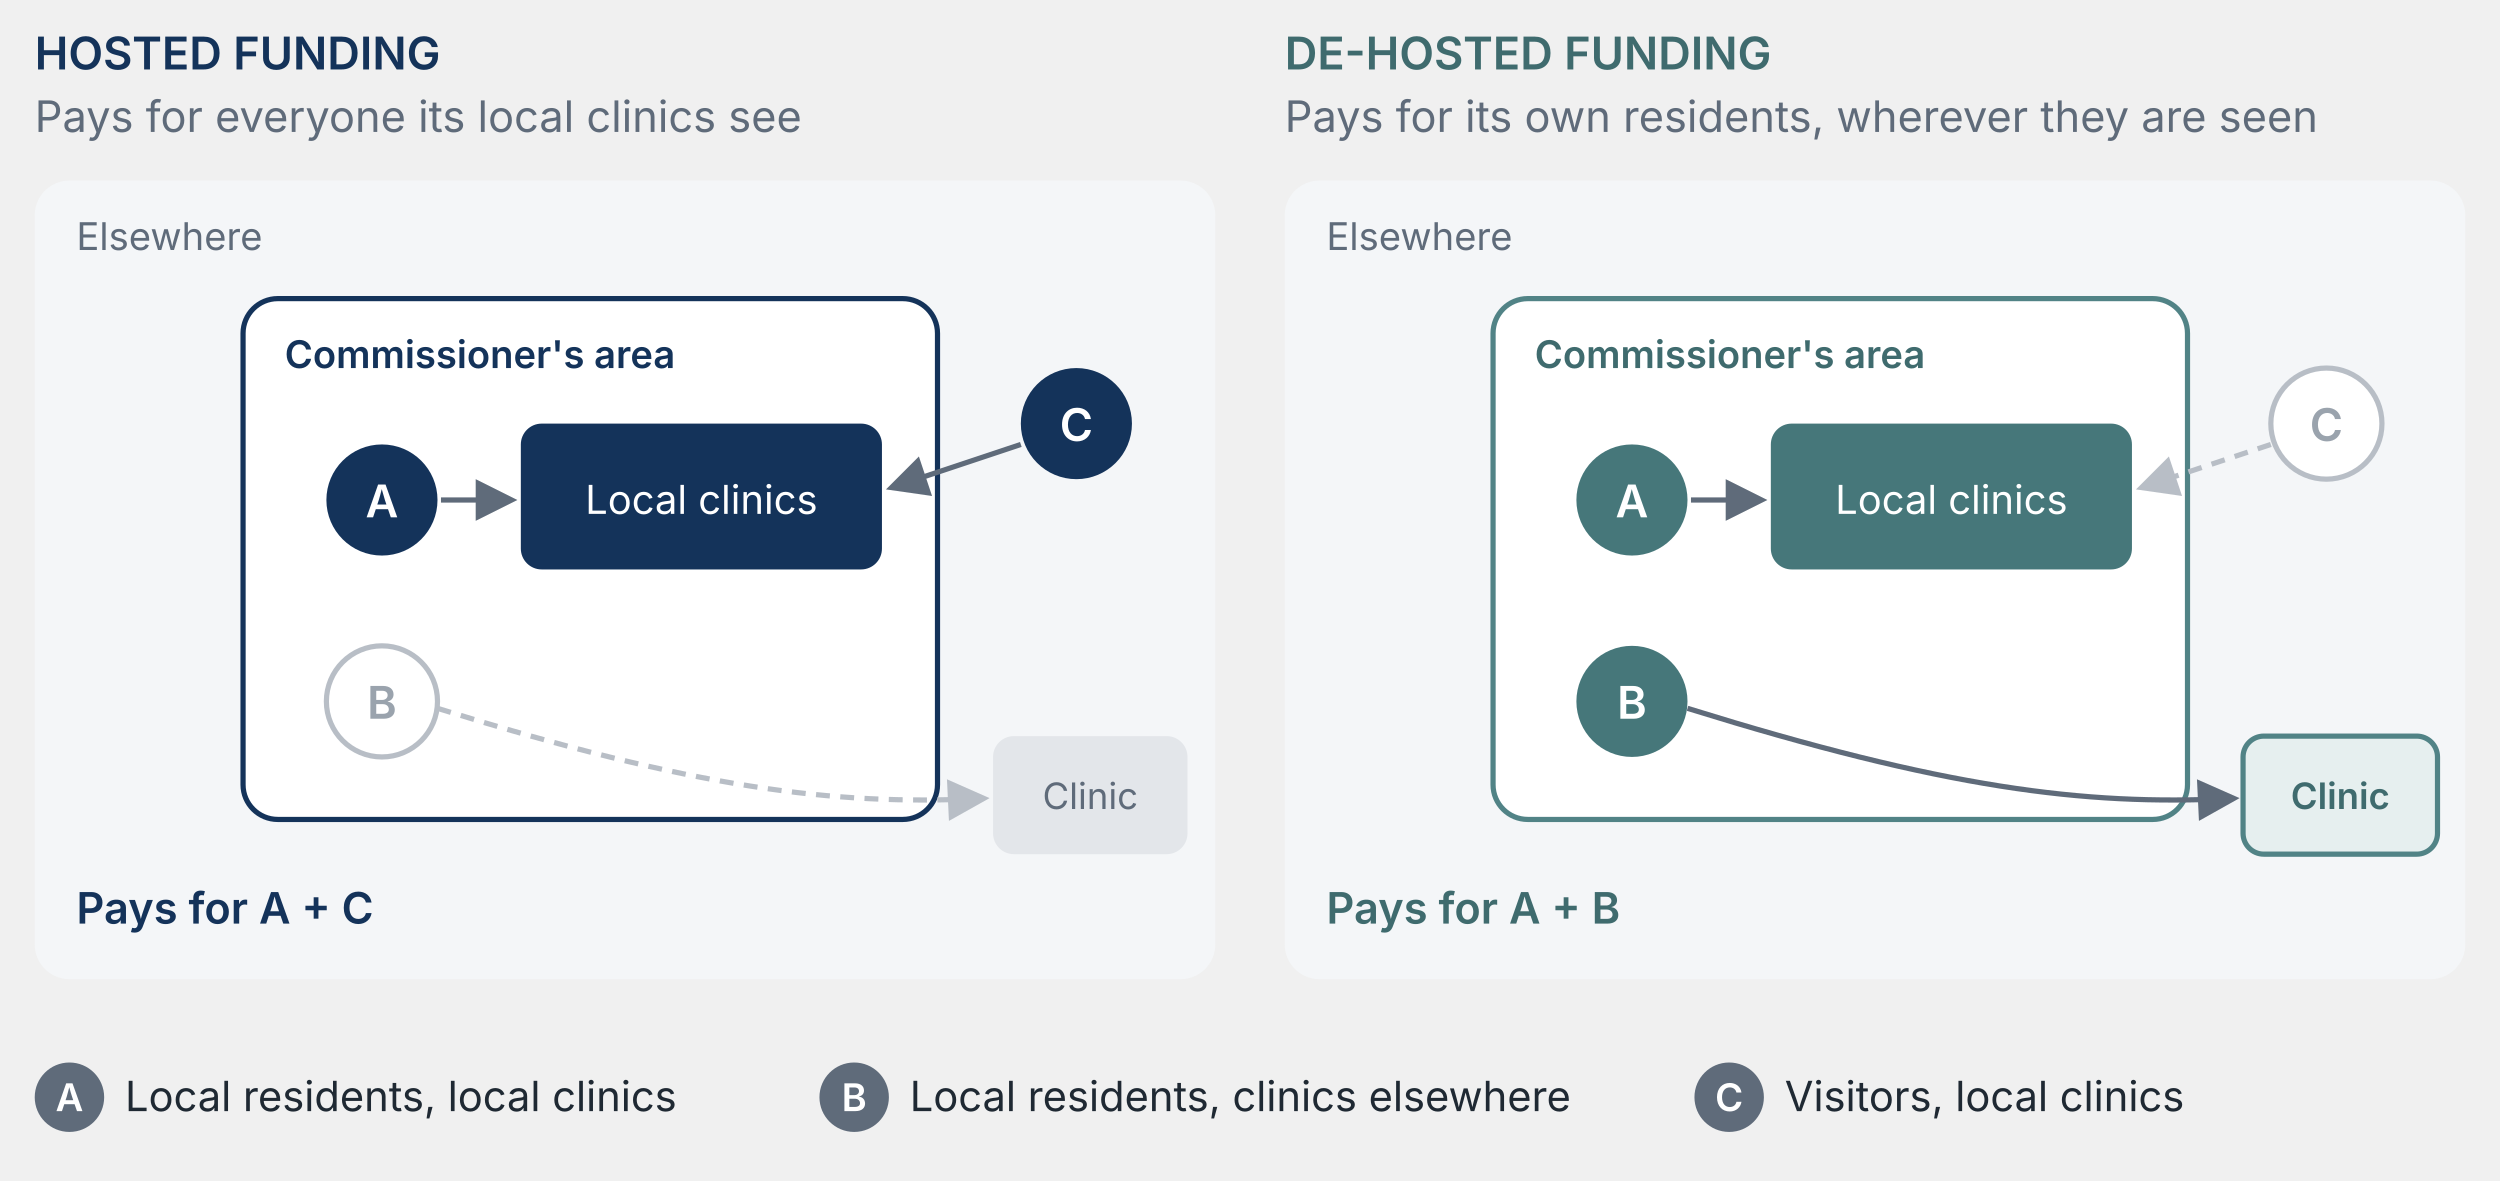
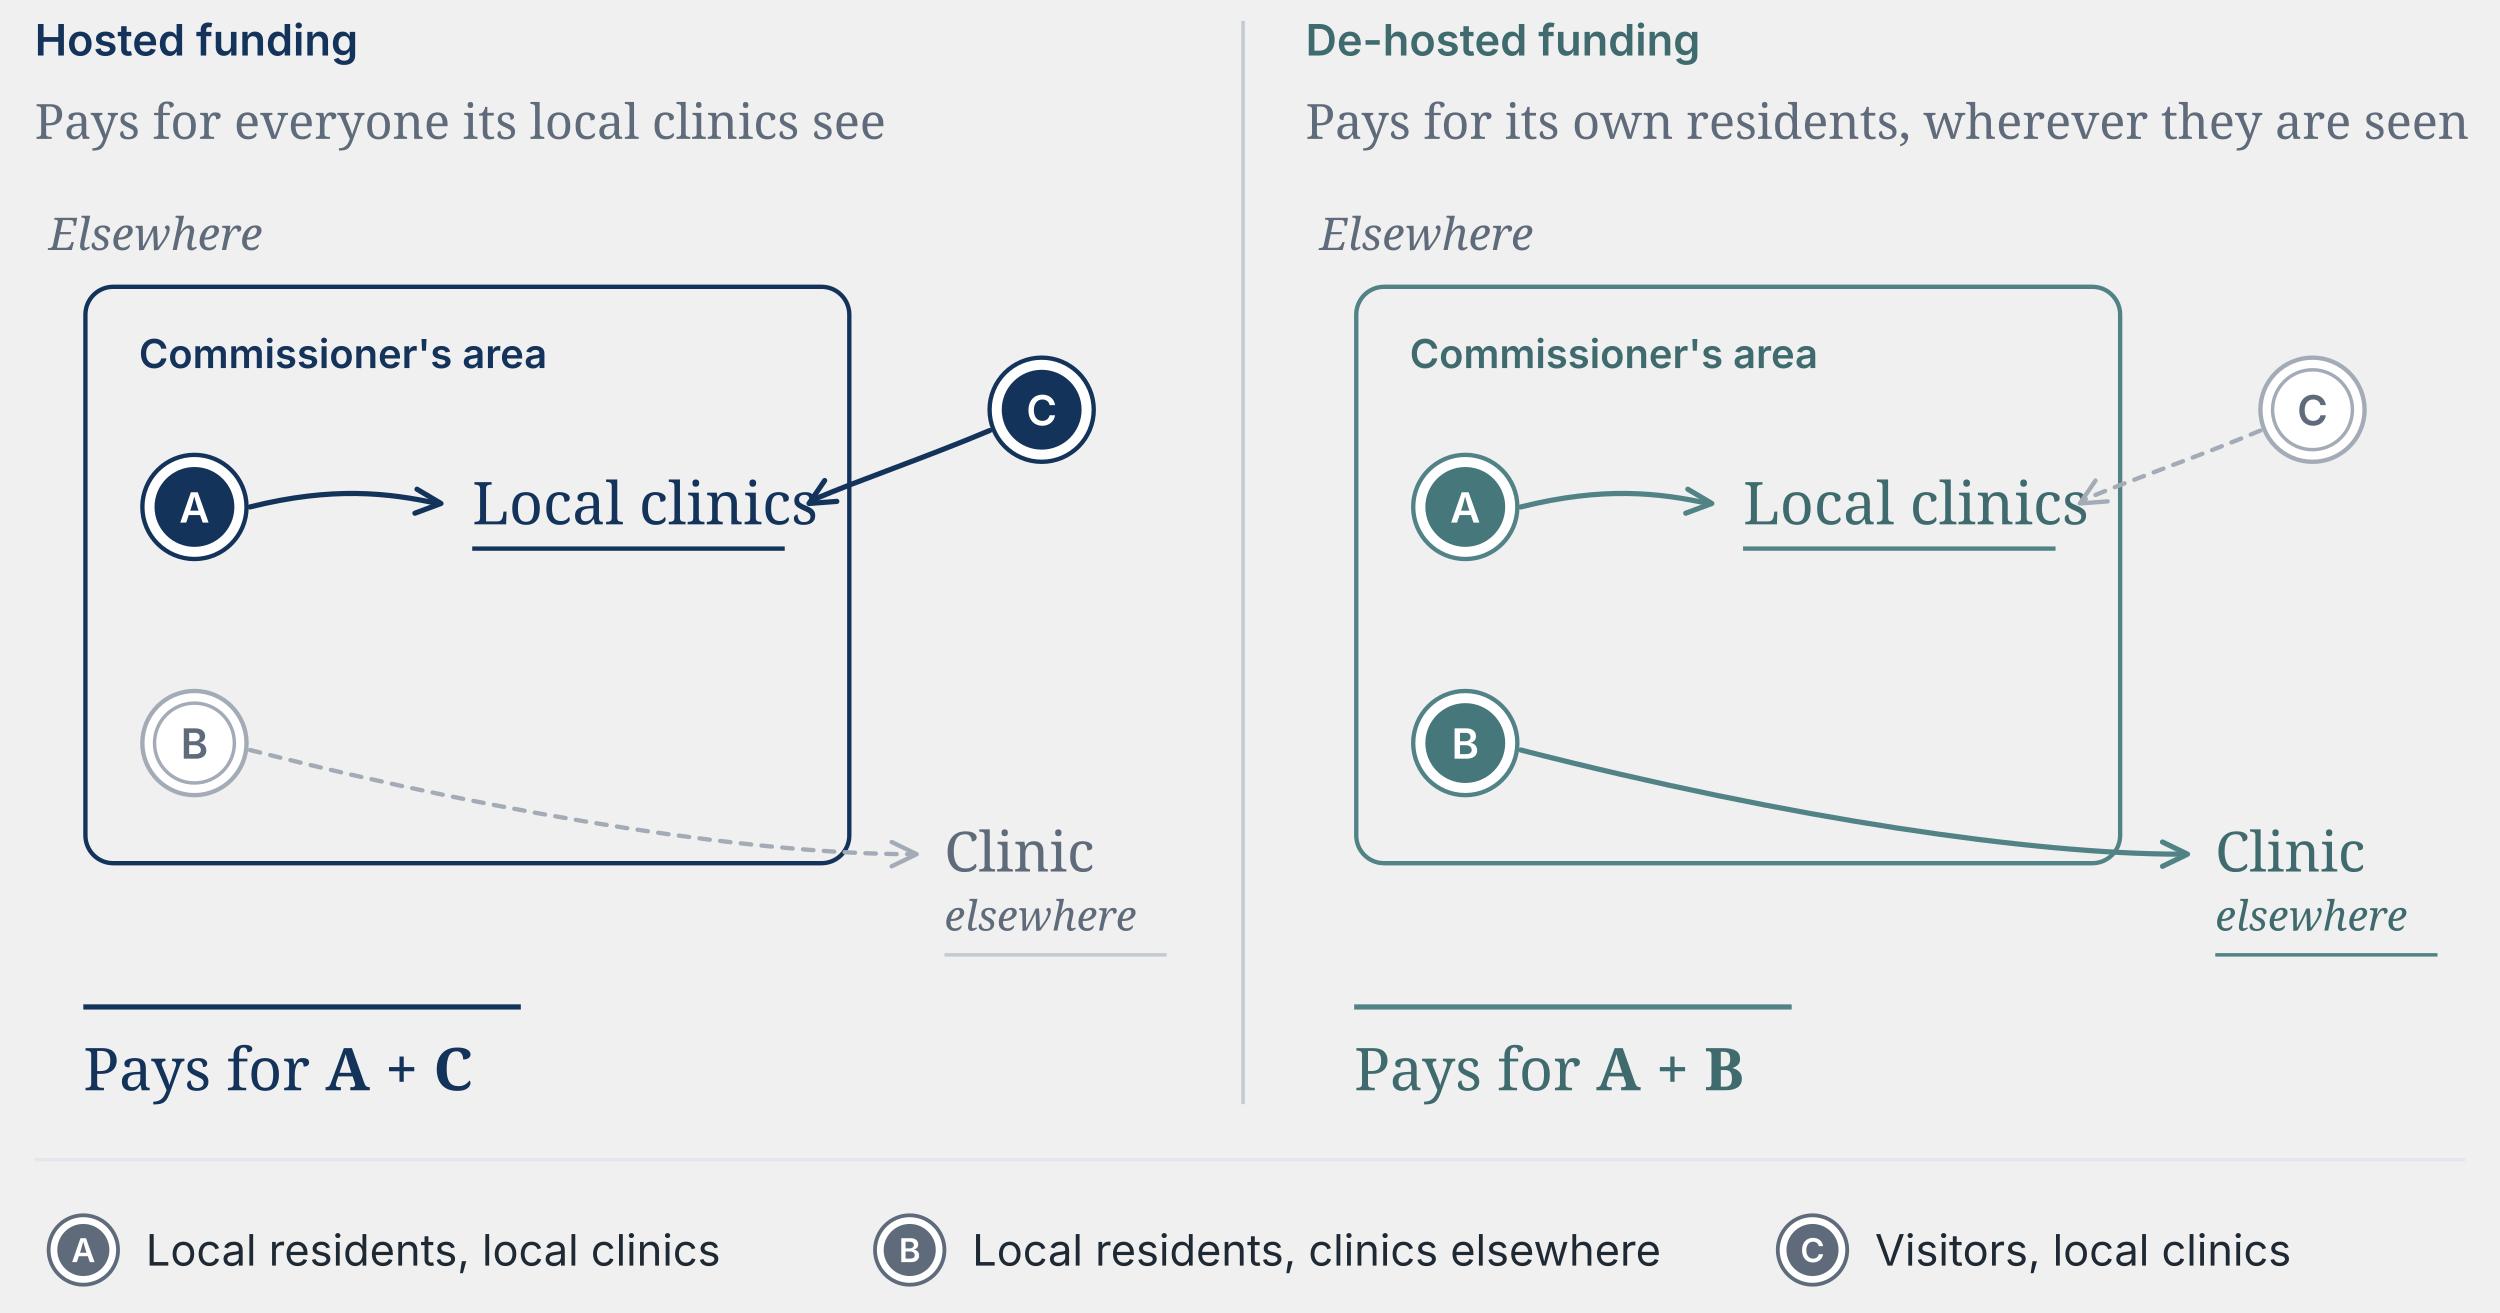
- <svg xmlns="http://www.w3.org/2000/svg" viewBox="0 0 720 340" font-family="Inter, -apple-system, Segoe UI, Roboto, sans-serif">
-   <defs>
-     <marker id="ar" markerWidth="8" markerHeight="8" refX="6" refY="4" orient="auto">
-       <path d="M0,0 L8,4 L0,8 z" fill="#5f6b7a" />
-     </marker>
-     <marker id="arg" markerWidth="8" markerHeight="8" refX="6" refY="4" orient="auto">
-       <path d="M0,0 L8,4 L0,8 z" fill="#b8bec6" />
-     </marker>
-   </defs>
-   <text x="10" y="20" font-size="13" font-weight="600" fill="#14335a">HOSTED FUNDING</text>
-   <text x="10" y="38" font-size="12.5" fill="#5f6b7a">Pays for everyone its local clinics see</text>
-   <text x="370" y="20" font-size="13" font-weight="600" fill="#3f6b6e">DE-HOSTED FUNDING</text>
-   <text x="370" y="38" font-size="12.5" fill="#5f6b7a">Pays for its own residents, wherever they are seen</text>
-   <g transform="translate(0,52)">
-     <rect x="10" y="0" width="340" height="230" rx="10" fill="#f4f6f8" />
-     <text x="22" y="20" font-size="11" fill="#5f6b7a">Elsewhere</text>
-     <rect x="70" y="34" width="200" height="150" rx="10" fill="#fff" stroke="#14335a" stroke-width="1.5" />
-     <text x="82" y="54" font-size="11" fill="#14335a" font-weight="600">Commissioner's area</text>
-     <rect x="150" y="70" width="104" height="42" rx="6" fill="#14335a" />
-     <text x="202" y="96" font-size="11.5" fill="#fff" text-anchor="middle">Local clinics</text>
-     <circle cx="110" cy="92" r="16" fill="#14335a" />
-     <text x="110" y="97" font-size="13" fill="#fff" text-anchor="middle" font-weight="600">A</text>
-     <line x1="127" y1="92" x2="146" y2="92" stroke="#5f6b7a" stroke-width="1.5" marker-end="url(#ar)" />
-     <circle cx="110" cy="150" r="16" fill="#fff" stroke="#b8bec6" stroke-width="1.5" />
-     <text x="110" y="155" font-size="13" fill="#9aa3ad" text-anchor="middle" font-weight="600">B</text>
-     <rect x="286" y="160" width="56" height="34" rx="6" fill="#e3e6ea" />
-     <text x="314" y="181" font-size="10.5" fill="#5f6b7a" text-anchor="middle">Clinic</text>
-     <path d="M126,152 C200,175 240,180 282,178" fill="none" stroke="#b8bec6" stroke-width="1.5" stroke-dasharray="4 3" marker-end="url(#arg)" />
-     <circle cx="310" cy="70" r="16" fill="#14335a" />
-     <text x="310" y="75" font-size="13" fill="#fff" text-anchor="middle" font-weight="600">C</text>
-     <line x1="294" y1="76" x2="258" y2="88" stroke="#5f6b7a" stroke-width="1.5" marker-end="url(#ar)" />
-     <text x="22" y="214" font-size="12.5" fill="#14335a" font-weight="600">Pays for A + C</text>
+ <svg xmlns="http://www.w3.org/2000/svg" class="cs-fig-wide" viewBox="0 0 720 378" role="img" aria-label="Under hosted funding a commissioner pays for everyone its local clinics see: local residents and visitors. Under de-hosted funding it pays for its own residents, wherever they are seen.">
+   <g transform="translate(0,0)">
+     <text x="10.0" y="16.0" font-family="Inter, -apple-system, 'Segoe UI', Roboto, sans-serif" font-size="12.5" text-anchor="start" font-weight="600" style="fill:var(--g-navy,#14335a)">Hosted funding</text>
+     <text x="10.0" y="40.0" font-family="'Playfair Display', Georgia, serif" font-size="14" text-anchor="start" style="fill:var(--g-muted,#5f6b7a)">Pays for everyone its local clinics see</text>
+     <text x="14.0" y="72.0" font-family="'Playfair Display', Georgia, serif" font-size="13" text-anchor="start" font-style="italic" style="fill:var(--g-muted,#5f6b7a)">Elsewhere</text>
+     <rect x="24.6" y="82.6" width="220.0" height="166.0" rx="8" style="fill:none;stroke:var(--g-navy,#14335a);stroke-width:1.25" />
+     <text x="40.0" y="106.0" font-family="Inter, -apple-system, 'Segoe UI', Roboto, sans-serif" font-size="11.5" text-anchor="start" font-weight="600" style="fill:var(--g-navy,#14335a)">Commissioner's area</text>
+     <circle cx="56.0" cy="146.0" r="15" style="fill:var(--pa-surface,#ffffff);stroke:var(--g-navy,#14335a);stroke-width:1.25" />
+     <circle cx="56.0" cy="146.0" r="11.5" style="fill:var(--g-navy-fill,#14335a)" />
+     <text x="56.0" y="150.5" font-family="Inter, -apple-system, 'Segoe UI', Roboto, sans-serif" font-size="12" text-anchor="middle" font-weight="600" style="fill:#ffffff">A</text>
+     <path d="M72 146 C96 140, 112 142, 126 145" style="fill:none;stroke:var(--g-navy,#14335a);stroke-width:1.5;stroke-linecap:round;stroke-linejoin:round" />
+     <path d="M119.5 147.8 L127.0 145.0 L120.1 140.9" style="fill:none;stroke:var(--g-navy,#14335a);stroke-width:1.5;stroke-linecap:round;stroke-linejoin:round" />
+     <text x="136.0" y="151.0" font-family="'Playfair Display', Georgia, serif" font-size="17" text-anchor="start" style="fill:var(--g-navy,#14335a)">Local clinics</text>
+     <line x1="136.0" y1="158.0" x2="226.0" y2="158.0" style="fill:none;stroke:var(--g-navy,#14335a);stroke-width:1.25" />
+     <circle cx="300.0" cy="118.0" r="15" style="fill:var(--pa-surface,#ffffff);stroke:var(--g-navy,#14335a);stroke-width:1.25" />
+     <circle cx="300.0" cy="118.0" r="11.5" style="fill:var(--g-navy-fill,#14335a)" />
+     <text x="300.0" y="122.5" font-family="Inter, -apple-system, 'Segoe UI', Roboto, sans-serif" font-size="12" text-anchor="middle" font-weight="600" style="fill:#ffffff">C</text>
+     <path d="M285 124 C266 132, 248 138, 234 144" style="fill:none;stroke:var(--g-navy,#14335a);stroke-width:1.5;stroke-linecap:round;stroke-linejoin:round" />
+     <path d="M237.5 138.4 L233.0 145.0 L241.0 144.4" style="fill:none;stroke:var(--g-navy,#14335a);stroke-width:1.5;stroke-linecap:round;stroke-linejoin:round" />
+     <circle cx="56.0" cy="214.0" r="15" style="fill:var(--pa-surface,#ffffff);stroke:var(--g-fade,#a3abb6);stroke-width:1.25" />
+     <circle cx="56.0" cy="214.0" r="11.5" style="fill:var(--pa-surface,#ffffff);stroke:var(--g-fade,#a3abb6);stroke-width:1" />
+     <text x="56.0" y="218.5" font-family="Inter, -apple-system, 'Segoe UI', Roboto, sans-serif" font-size="12" text-anchor="middle" font-weight="600" style="fill:var(--g-muted,#5f6b7a)">B</text>
+     <path d="M72 216 C150 236, 220 246, 262 246" style="fill:none;stroke:var(--g-fade,#a3abb6);stroke-width:1.25;stroke-dasharray:3 3;stroke-linecap:round;stroke-linejoin:round" />
+     <path d="M256.8 249.5 L264.0 246.0 L256.8 242.5" style="fill:none;stroke:var(--g-fade,#a3abb6);stroke-width:1.25;stroke-linecap:round;stroke-linejoin:round" />
+     <text x="272.0" y="251.0" font-family="'Playfair Display', Georgia, serif" font-size="16" text-anchor="start" style="fill:var(--g-muted,#5f6b7a)">Clinic</text>
+     <text x="272.0" y="268.0" font-family="'Playfair Display', Georgia, serif" font-size="12" text-anchor="start" font-style="italic" style="fill:var(--g-muted,#5f6b7a)">elsewhere</text>
+     <line x1="272.0" y1="275.0" x2="336.0" y2="275.0" style="fill:none;stroke:var(--g-hair,#c4cad1);stroke-width:1" />
+     <line x1="24.0" y1="290.0" x2="150.0" y2="290.0" style="fill:none;stroke:var(--g-navy,#14335a);stroke-width:1.5" />
+     <text x="24" y="314" font-family="'Playfair Display', Georgia, serif" font-size="17" style="fill:var(--g-navy,#14335a)">Pays for <tspan font-weight="700">A + C</tspan>
+     </text>
  </g>
-   <g transform="translate(360,52)">
-     <rect x="10" y="0" width="340" height="230" rx="10" fill="#f4f6f8" />
-     <text x="22" y="20" font-size="11" fill="#5f6b7a">Elsewhere</text>
-     <rect x="70" y="34" width="200" height="150" rx="10" fill="#fff" stroke="#518386" stroke-width="1.5" />
-     <text x="82" y="54" font-size="11" fill="#3f6b6e" font-weight="600">Commissioner's area</text>
-     <rect x="150" y="70" width="104" height="42" rx="6" fill="#46777a" />
-     <text x="202" y="96" font-size="11.5" fill="#fff" text-anchor="middle">Local clinics</text>
-     <circle cx="110" cy="92" r="16" fill="#46777a" />
-     <text x="110" y="97" font-size="13" fill="#fff" text-anchor="middle" font-weight="600">A</text>
-     <line x1="127" y1="92" x2="146" y2="92" stroke="#5f6b7a" stroke-width="1.5" marker-end="url(#ar)" />
-     <circle cx="110" cy="150" r="16" fill="#46777a" />
-     <text x="110" y="155" font-size="13" fill="#fff" text-anchor="middle" font-weight="600">B</text>
-     <rect x="286" y="160" width="56" height="34" rx="6" fill="#e6efef" stroke="#518386" stroke-width="1.5" />
-     <text x="314" y="181" font-size="10.5" fill="#3f6b6e" text-anchor="middle" font-weight="600">Clinic</text>
-     <path d="M126,152 C200,175 240,180 282,178" fill="none" stroke="#5f6b7a" stroke-width="1.5" marker-end="url(#ar)" />
-     <circle cx="310" cy="70" r="16" fill="#fff" stroke="#b8bec6" stroke-width="1.5" />
-     <text x="310" y="75" font-size="13" fill="#9aa3ad" text-anchor="middle" font-weight="600">C</text>
-     <line x1="294" y1="76" x2="258" y2="88" stroke="#b8bec6" stroke-width="1.5" stroke-dasharray="4 3" marker-end="url(#arg)" />
-     <text x="22" y="214" font-size="12.5" fill="#3f6b6e" font-weight="600">Pays for A + B</text>
+   <g transform="translate(366,0)">
+     <text x="10.0" y="16.0" font-family="Inter, -apple-system, 'Segoe UI', Roboto, sans-serif" font-size="12.5" text-anchor="start" font-weight="600" style="fill:var(--g-teal-text,#3f6b6e)">De-hosted funding</text>
+     <text x="10.0" y="40.0" font-family="'Playfair Display', Georgia, serif" font-size="14" text-anchor="start" style="fill:var(--g-muted,#5f6b7a)">Pays for its own residents, wherever they are seen</text>
+     <text x="14.0" y="72.0" font-family="'Playfair Display', Georgia, serif" font-size="13" text-anchor="start" font-style="italic" style="fill:var(--g-muted,#5f6b7a)">Elsewhere</text>
+     <rect x="24.6" y="82.6" width="220.0" height="166.0" rx="8" style="fill:none;stroke:var(--g-teal,#518386);stroke-width:1.25" />
+     <text x="40.0" y="106.0" font-family="Inter, -apple-system, 'Segoe UI', Roboto, sans-serif" font-size="11.5" text-anchor="start" font-weight="600" style="fill:var(--g-teal-text,#3f6b6e)">Commissioner's area</text>
+     <circle cx="56.0" cy="146.0" r="15" style="fill:var(--pa-surface,#ffffff);stroke:var(--g-teal,#518386);stroke-width:1.25" />
+     <circle cx="56.0" cy="146.0" r="11.5" style="fill:var(--g-teal-fill,#46777a)" />
+     <text x="56.0" y="150.5" font-family="Inter, -apple-system, 'Segoe UI', Roboto, sans-serif" font-size="12" text-anchor="middle" font-weight="600" style="fill:#ffffff">A</text>
+     <path d="M72 146 C96 140, 112 142, 126 145" style="fill:none;stroke:var(--g-teal,#518386);stroke-width:1.5;stroke-linecap:round;stroke-linejoin:round" />
+     <path d="M119.5 147.8 L127.0 145.0 L120.1 140.9" style="fill:none;stroke:var(--g-teal,#518386);stroke-width:1.5;stroke-linecap:round;stroke-linejoin:round" />
+     <text x="136.0" y="151.0" font-family="'Playfair Display', Georgia, serif" font-size="17" text-anchor="start" style="fill:var(--g-teal-text,#3f6b6e)">Local clinics</text>
+     <line x1="136.0" y1="158.0" x2="226.0" y2="158.0" style="fill:none;stroke:var(--g-teal,#518386);stroke-width:1.25" />
+     <circle cx="300.0" cy="118.0" r="15" style="fill:var(--pa-surface,#ffffff);stroke:var(--g-fade,#a3abb6);stroke-width:1.25" />
+     <circle cx="300.0" cy="118.0" r="11.5" style="fill:var(--pa-surface,#ffffff);stroke:var(--g-fade,#a3abb6);stroke-width:1" />
+     <text x="300.0" y="122.5" font-family="Inter, -apple-system, 'Segoe UI', Roboto, sans-serif" font-size="12" text-anchor="middle" font-weight="600" style="fill:var(--g-muted,#5f6b7a)">C</text>
+     <path d="M285 124 C266 132, 248 138, 234 144" style="fill:none;stroke:var(--g-fade,#a3abb6);stroke-width:1.25;stroke-dasharray:3 3;stroke-linecap:round;stroke-linejoin:round" />
+     <path d="M237.5 138.4 L233.0 145.0 L241.0 144.4" style="fill:none;stroke:var(--g-fade,#a3abb6);stroke-width:1.25;stroke-linecap:round;stroke-linejoin:round" />
+     <circle cx="56.0" cy="214.0" r="15" style="fill:var(--pa-surface,#ffffff);stroke:var(--g-teal,#518386);stroke-width:1.25" />
+     <circle cx="56.0" cy="214.0" r="11.5" style="fill:var(--g-teal-fill,#46777a)" />
+     <text x="56.0" y="218.5" font-family="Inter, -apple-system, 'Segoe UI', Roboto, sans-serif" font-size="12" text-anchor="middle" font-weight="600" style="fill:#ffffff">B</text>
+     <path d="M72 216 C150 236, 220 246, 262 246" style="fill:none;stroke:var(--g-teal,#518386);stroke-width:1.5;stroke-linecap:round;stroke-linejoin:round" />
+     <path d="M256.8 249.5 L264.0 246.0 L256.8 242.5" style="fill:none;stroke:var(--g-teal,#518386);stroke-width:1.5;stroke-linecap:round;stroke-linejoin:round" />
+     <text x="272.0" y="251.0" font-family="'Playfair Display', Georgia, serif" font-size="16" text-anchor="start" style="fill:var(--g-teal-text,#3f6b6e)">Clinic</text>
+     <text x="272.0" y="268.0" font-family="'Playfair Display', Georgia, serif" font-size="12" text-anchor="start" font-style="italic" style="fill:var(--g-teal-text,#3f6b6e)">elsewhere</text>
+     <line x1="272.0" y1="275.0" x2="336.0" y2="275.0" style="fill:none;stroke:var(--g-teal,#518386);stroke-width:1" />
+     <line x1="24.0" y1="290.0" x2="150.0" y2="290.0" style="fill:none;stroke:var(--g-teal,#518386);stroke-width:1.5" />
+     <text x="24" y="314" font-family="'Playfair Display', Georgia, serif" font-size="17" style="fill:var(--g-teal-text,#3f6b6e)">Pays for <tspan font-weight="700">A + B</tspan>
+     </text>
  </g>
-   <g font-size="12" fill="#1f2933">
-     <circle cx="20" cy="316" r="10" fill="#5f6b7a" />
-     <text x="20" y="320" font-size="11" fill="#fff" text-anchor="middle" font-weight="600">A</text>
-     <text x="36" y="320">Local residents, local clinics</text>
-     <circle cx="246" cy="316" r="10" fill="#5f6b7a" />
-     <text x="246" y="320" font-size="11" fill="#fff" text-anchor="middle" font-weight="600">B</text>
-     <text x="262" y="320">Local residents, clinics elsewhere</text>
-     <circle cx="498" cy="316" r="10" fill="#5f6b7a" />
-     <text x="498" y="320" font-size="11" fill="#fff" text-anchor="middle" font-weight="600">C</text>
-     <text x="514" y="320">Visitors, local clinics</text>
-   </g>
+   <line x1="358.0" y1="6.0" x2="358.0" y2="318.0" style="fill:none;stroke:var(--g-hair,#c4cad1);stroke-width:1" />
+   <line x1="10.0" y1="334.0" x2="710.0" y2="334.0" style="fill:none;stroke:var(--g-hair-soft,#e3e6ea);stroke-width:1" />
+   <circle cx="24.0" cy="360.0" r="10" style="fill:var(--pa-surface,#ffffff);stroke:var(--g-muted,#5f6b7a);stroke-width:1.1" />
+   <circle cx="24.0" cy="360.0" r="7.5" style="fill:var(--g-muted,#5f6b7a)" />
+   <text x="24.0" y="363.5" font-family="Inter, -apple-system, 'Segoe UI', Roboto, sans-serif" font-size="9.5" text-anchor="middle" font-weight="600" style="fill:var(--pa-surface,#ffffff)">A</text>
+   <text x="42.0" y="364.5" font-family="Inter, -apple-system, 'Segoe UI', Roboto, sans-serif" font-size="12.5" text-anchor="start" style="fill:var(--g-ink,#1f2933)">Local residents, local clinics</text>
+   <circle cx="262.0" cy="360.0" r="10" style="fill:var(--pa-surface,#ffffff);stroke:var(--g-muted,#5f6b7a);stroke-width:1.1" />
+   <circle cx="262.0" cy="360.0" r="7.5" style="fill:var(--g-muted,#5f6b7a)" />
+   <text x="262.0" y="363.5" font-family="Inter, -apple-system, 'Segoe UI', Roboto, sans-serif" font-size="9.5" text-anchor="middle" font-weight="600" style="fill:var(--pa-surface,#ffffff)">B</text>
+   <text x="280.0" y="364.5" font-family="Inter, -apple-system, 'Segoe UI', Roboto, sans-serif" font-size="12.5" text-anchor="start" style="fill:var(--g-ink,#1f2933)">Local residents, clinics elsewhere</text>
+   <circle cx="522.0" cy="360.0" r="10" style="fill:var(--pa-surface,#ffffff);stroke:var(--g-muted,#5f6b7a);stroke-width:1.1" />
+   <circle cx="522.0" cy="360.0" r="7.5" style="fill:var(--g-muted,#5f6b7a)" />
+   <text x="522.0" y="363.5" font-family="Inter, -apple-system, 'Segoe UI', Roboto, sans-serif" font-size="9.5" text-anchor="middle" font-weight="600" style="fill:var(--pa-surface,#ffffff)">C</text>
+   <text x="540.0" y="364.5" font-family="Inter, -apple-system, 'Segoe UI', Roboto, sans-serif" font-size="12.5" text-anchor="start" style="fill:var(--g-ink,#1f2933)">Visitors, local clinics</text>
</svg>
